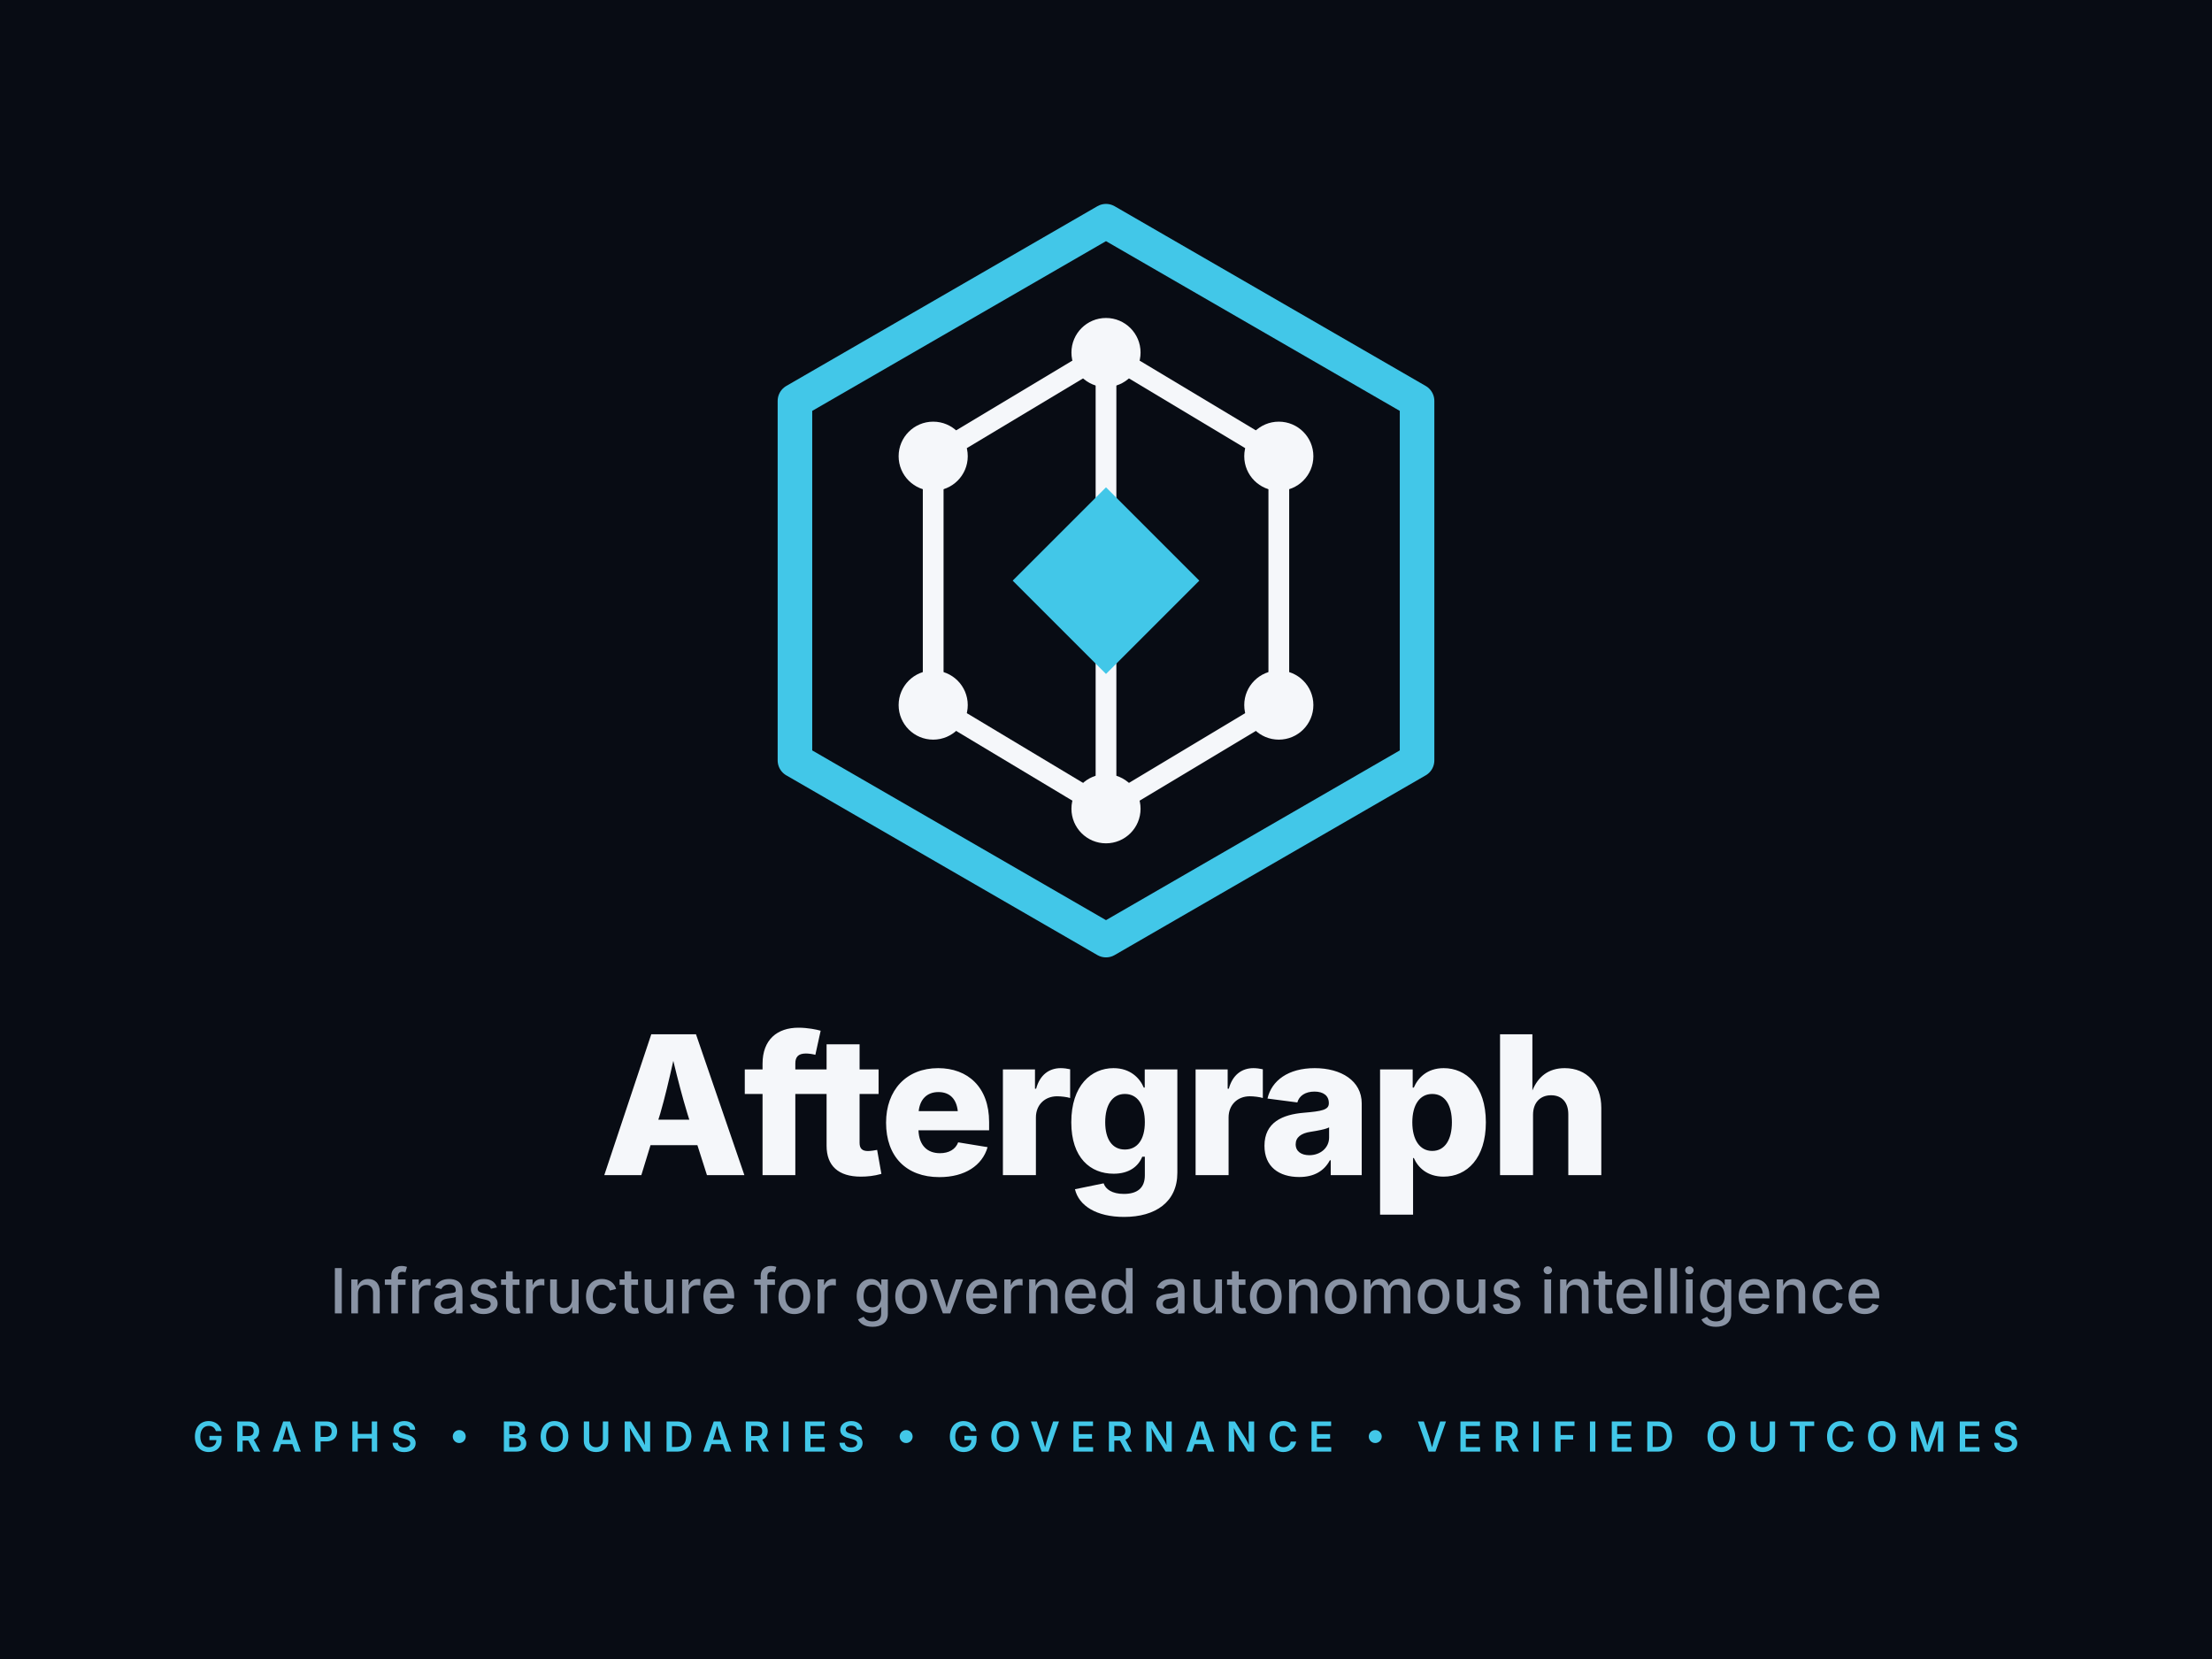
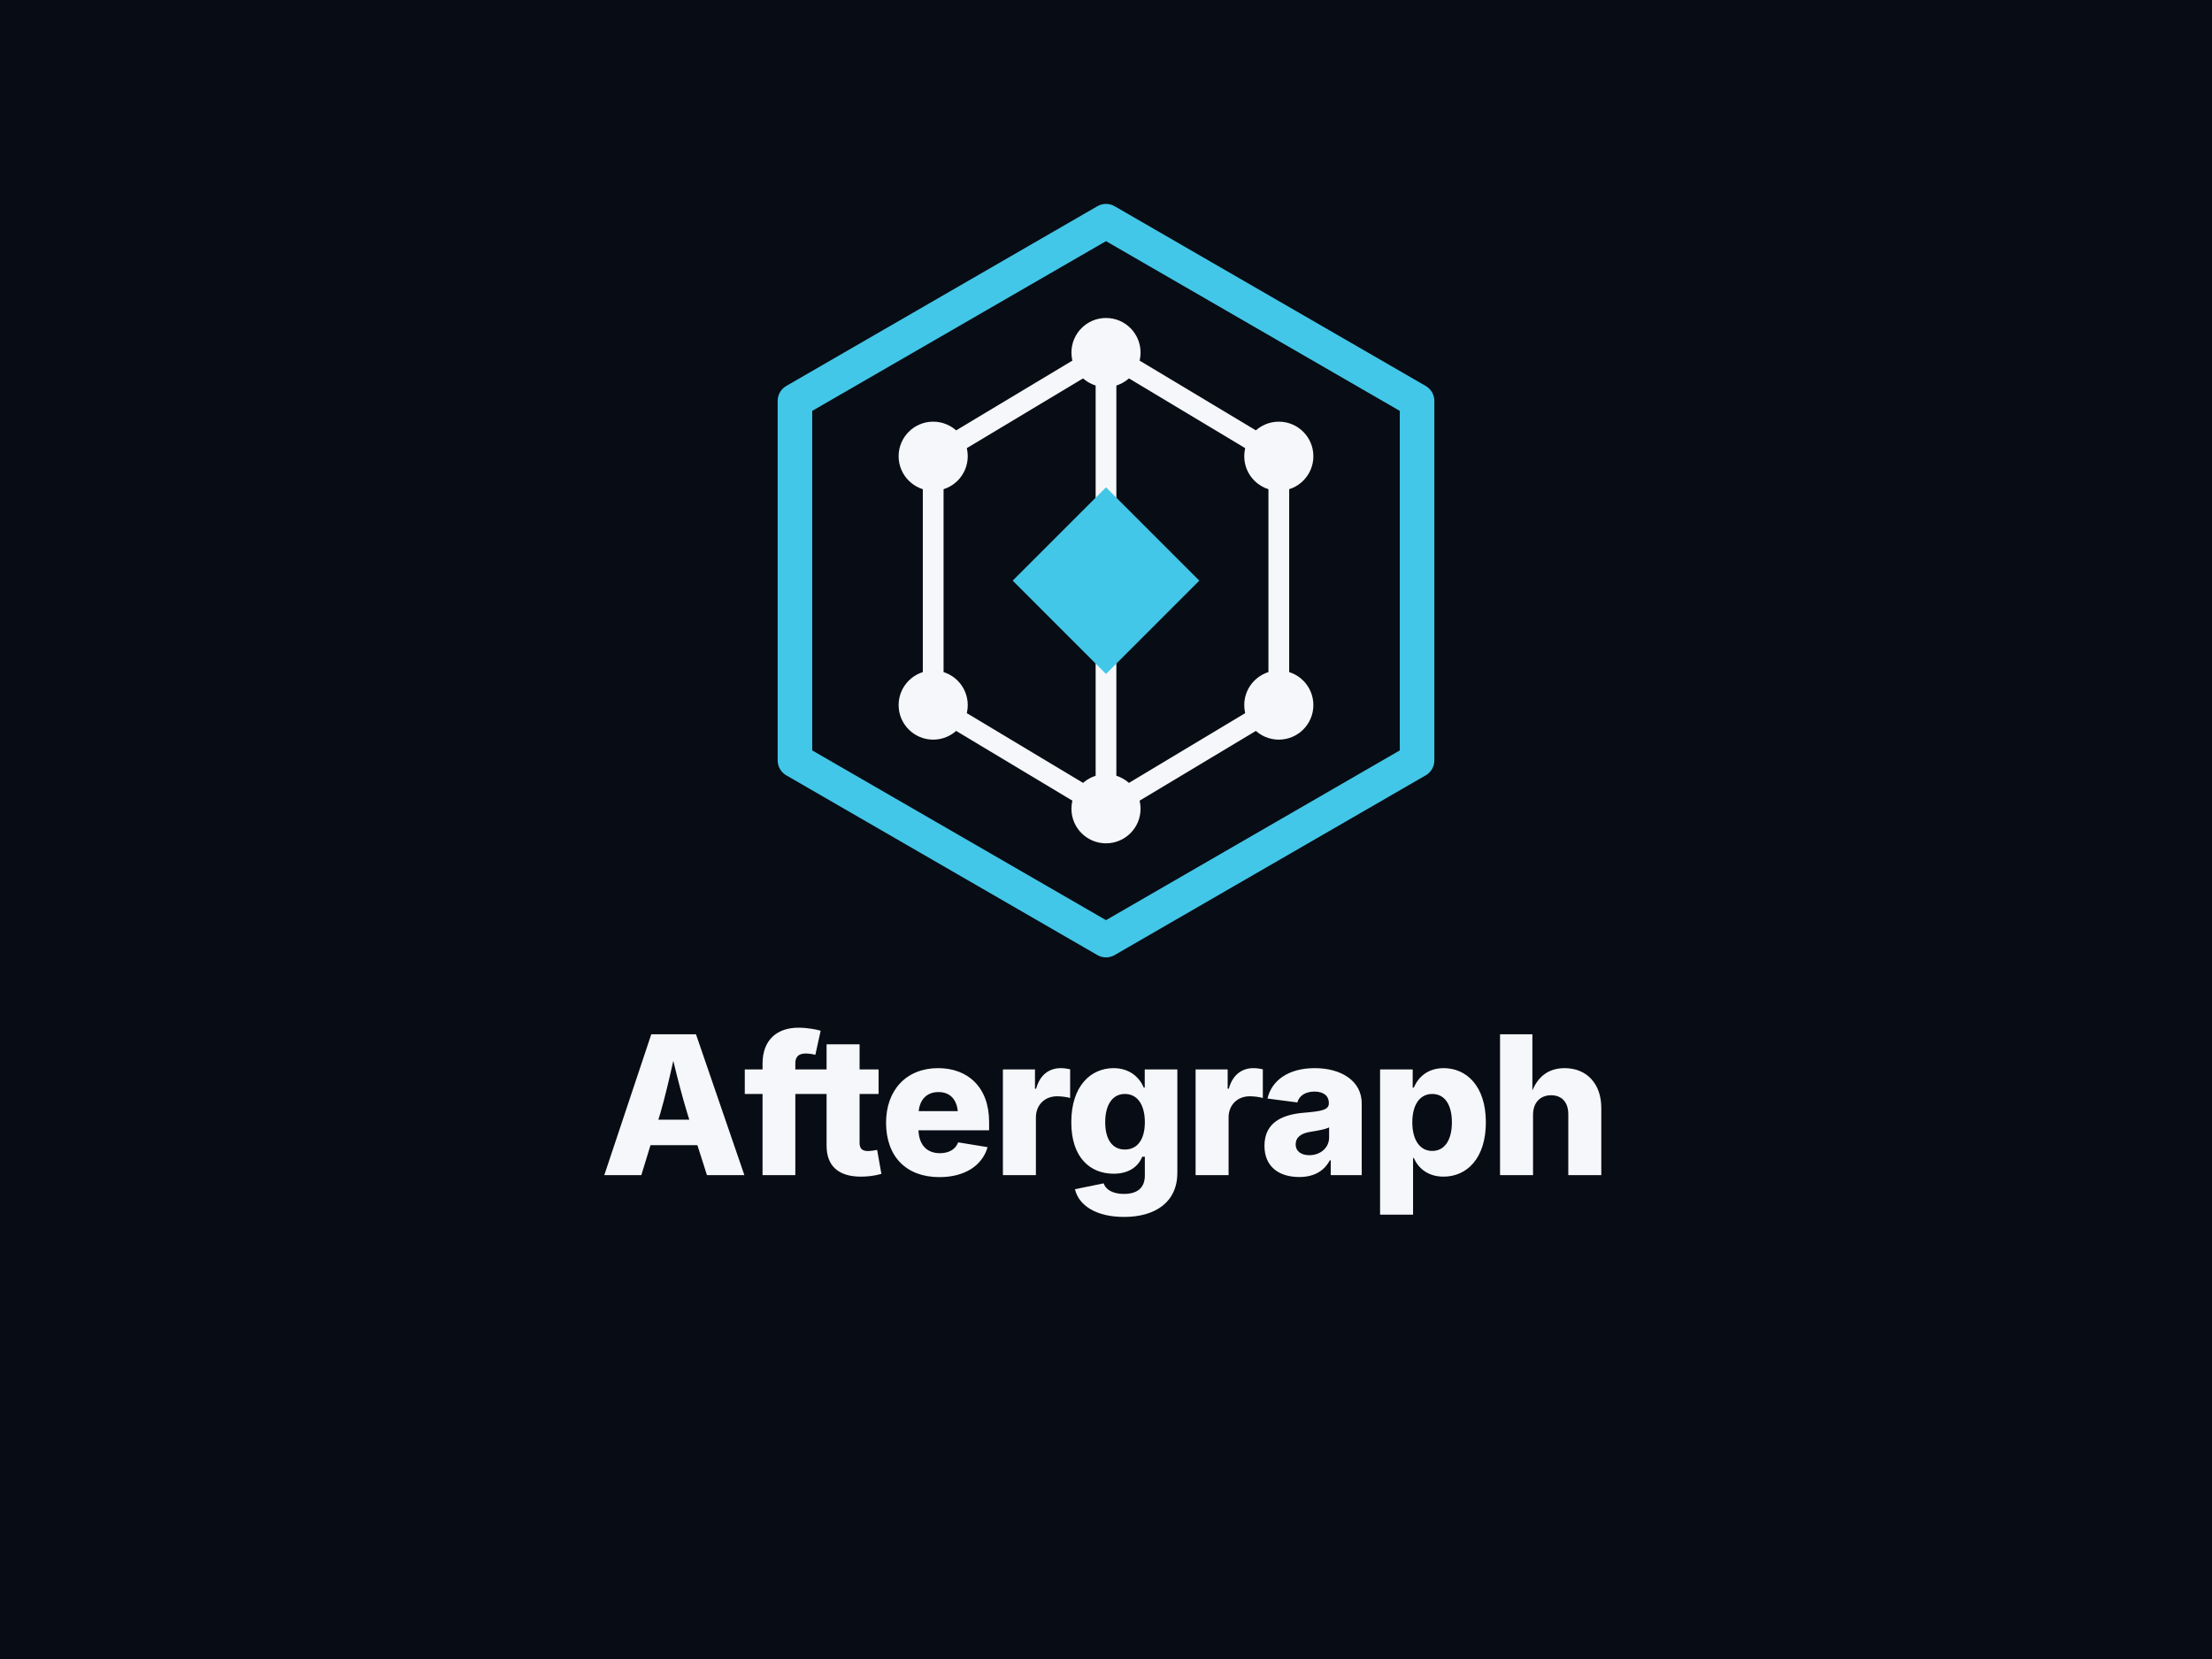
<svg xmlns="http://www.w3.org/2000/svg" width="640" height="480" viewBox="0 0 640 480" role="img" aria-label="Aftergraph stacked lockup">
  <rect width="640" height="480" fill="#080C14" />
  <g transform="translate(192 40)">
    <path d="M128 24 218 76v104l-90 52-90-52V76z" fill="none" stroke="#42C7E8" stroke-width="10" stroke-linejoin="round" />
    <g stroke="#F5F7FA" stroke-width="6" fill="none" stroke-linejoin="round">
      <path d="M78 92 128 62l50 30v72l-50 30-50-30z" />
      <path d="M128 62v132" />
    </g>
    <g fill="#F5F7FA">
      <circle cx="128" cy="62" r="10" />
      <circle cx="78" cy="92" r="10" />
      <circle cx="178" cy="92" r="10" />
      <circle cx="78" cy="164" r="10" />
      <circle cx="178" cy="164" r="10" />
      <circle cx="128" cy="194" r="10" />
    </g>
    <path d="m128 101 27 27-27 27-27-27z" fill="#42C7E8" />
  </g>
  <text x="320" y="340" fill="#F5F7FA" font-family="Inter, system-ui, sans-serif" font-size="56" font-weight="760" letter-spacing="-1" text-anchor="middle">Aftergraph</text>
-   <text x="320" y="380" fill="#8993A4" font-family="Inter, system-ui, sans-serif" font-size="18" font-weight="500" text-anchor="middle">Infrastructure for governed autonomous intelligence</text>
-   <text x="320" y="420" fill="#42C7E8" font-family="Inter, system-ui, sans-serif" font-size="12" letter-spacing="3" font-weight="600" text-anchor="middle">GRAPHS • BOUNDARIES • GOVERNANCE • VERIFIED OUTCOMES</text>
</svg>
